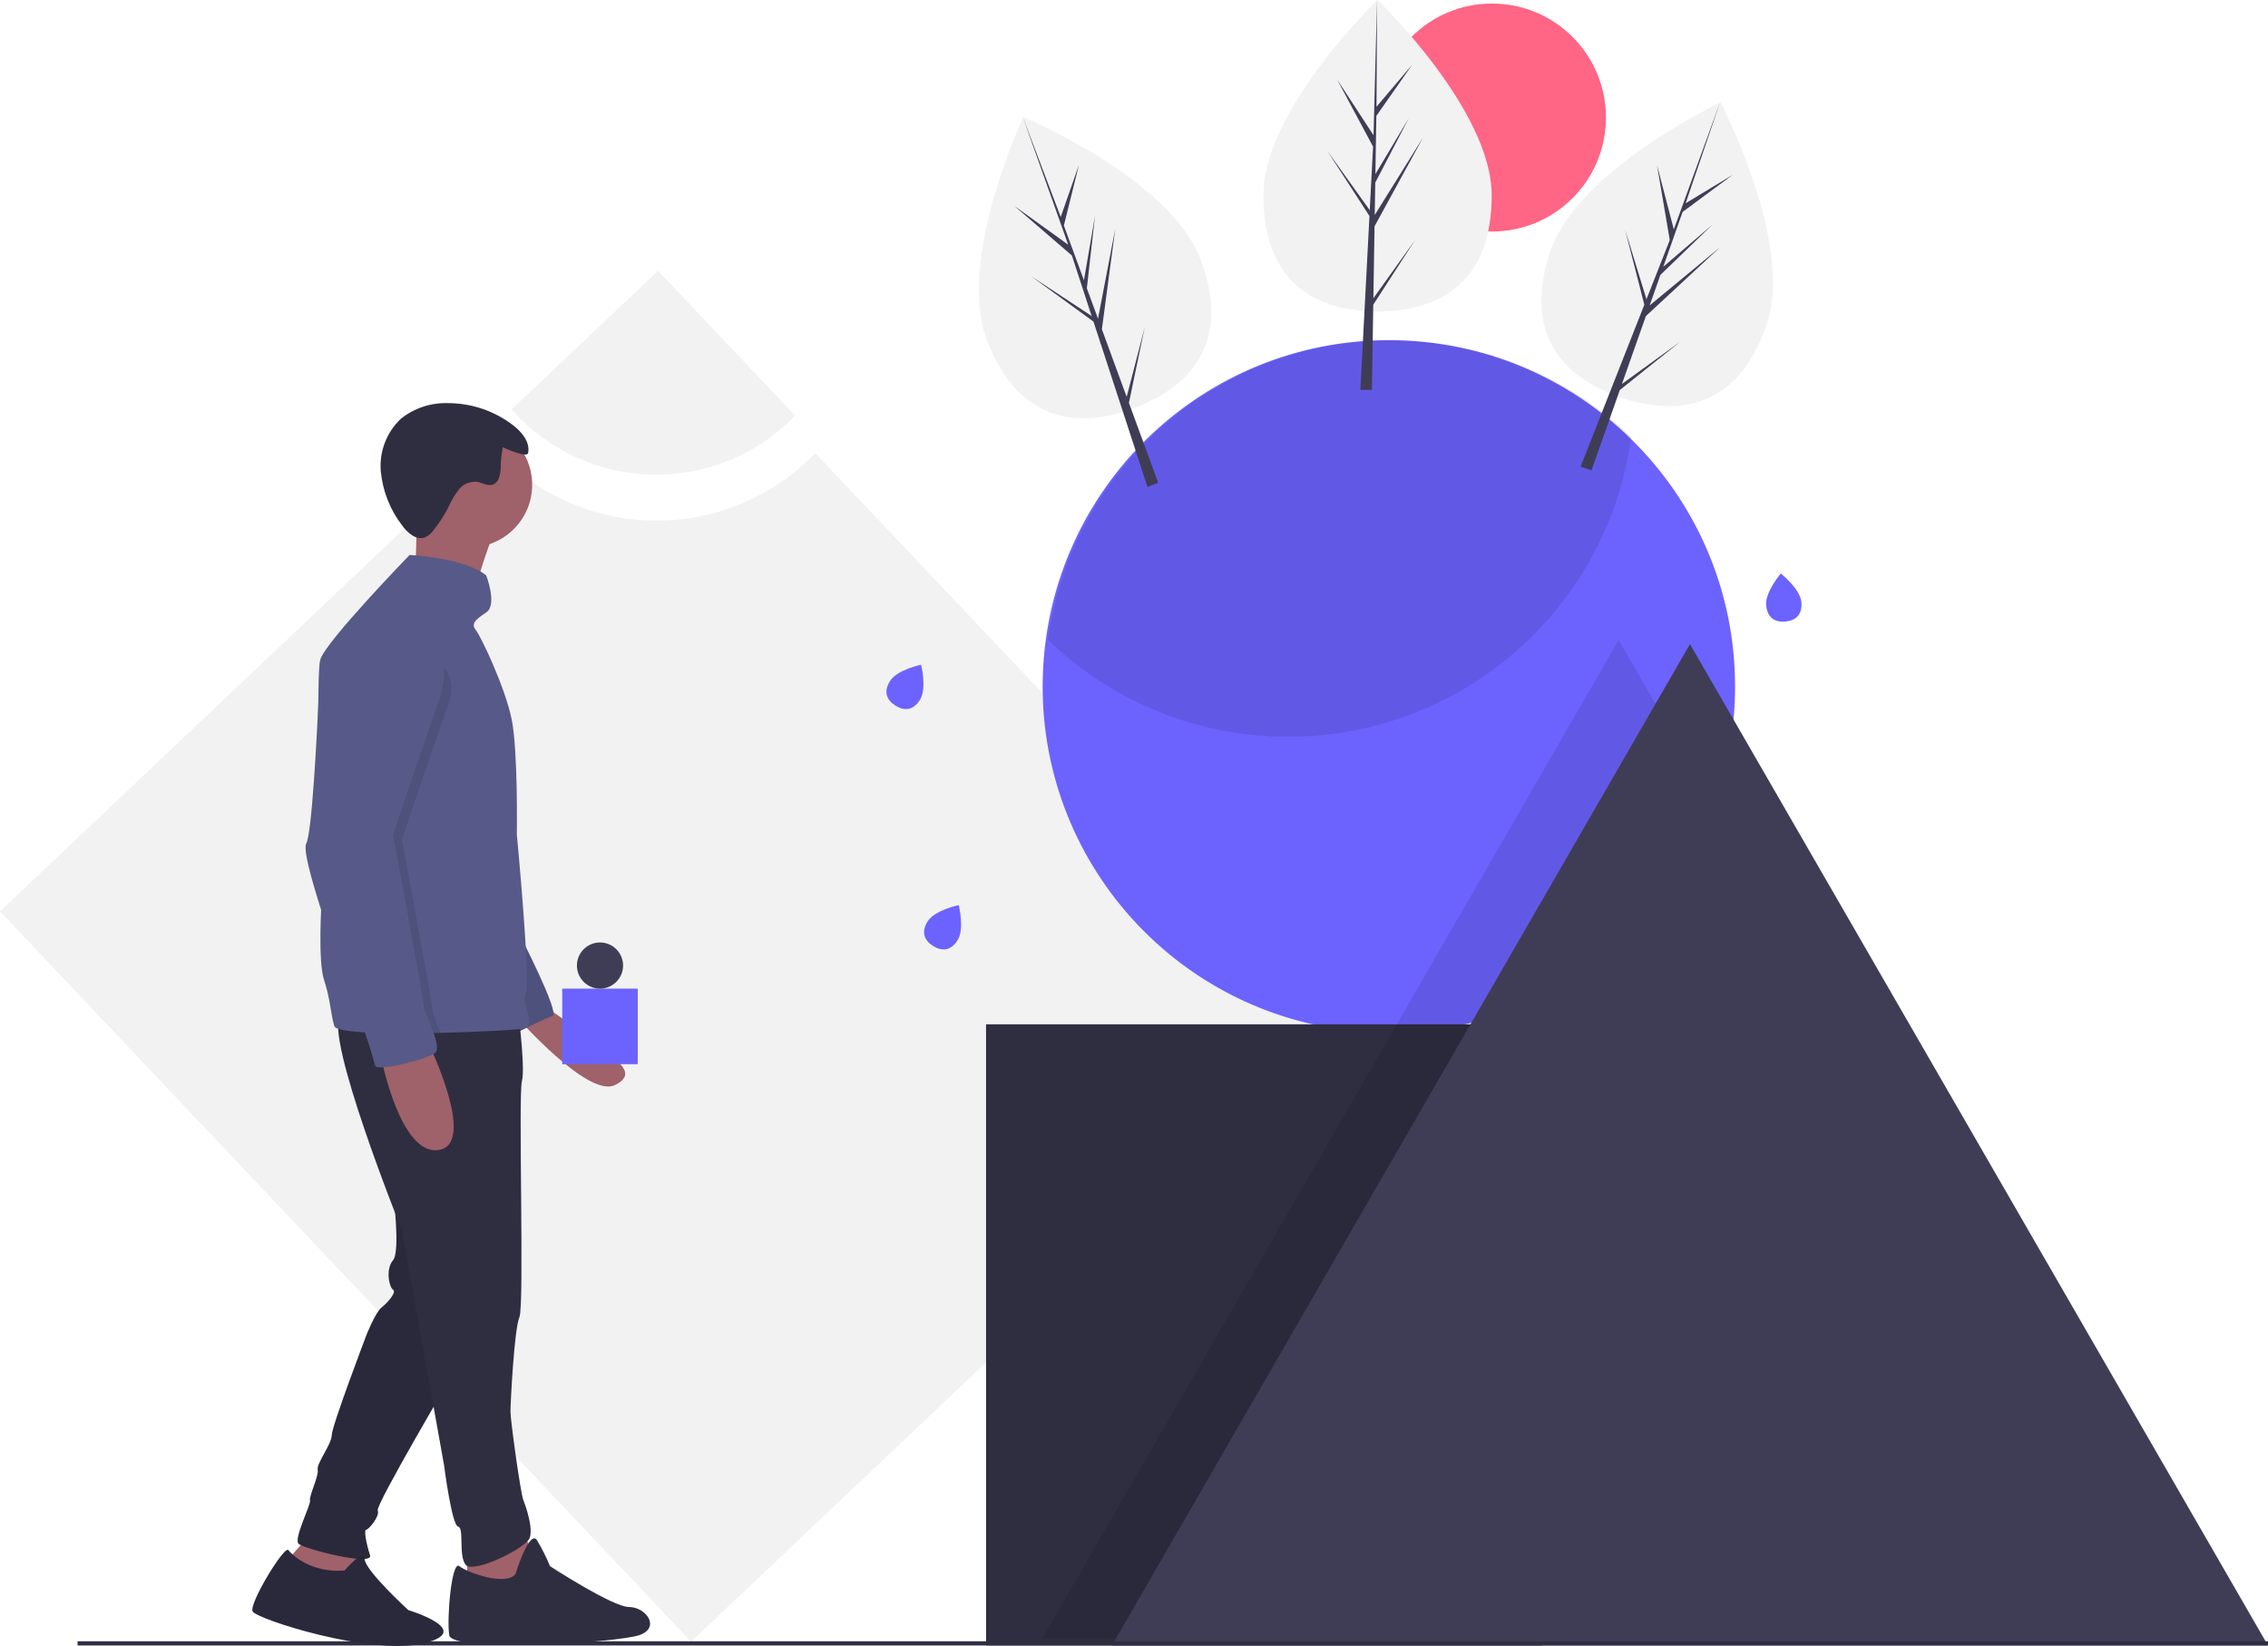
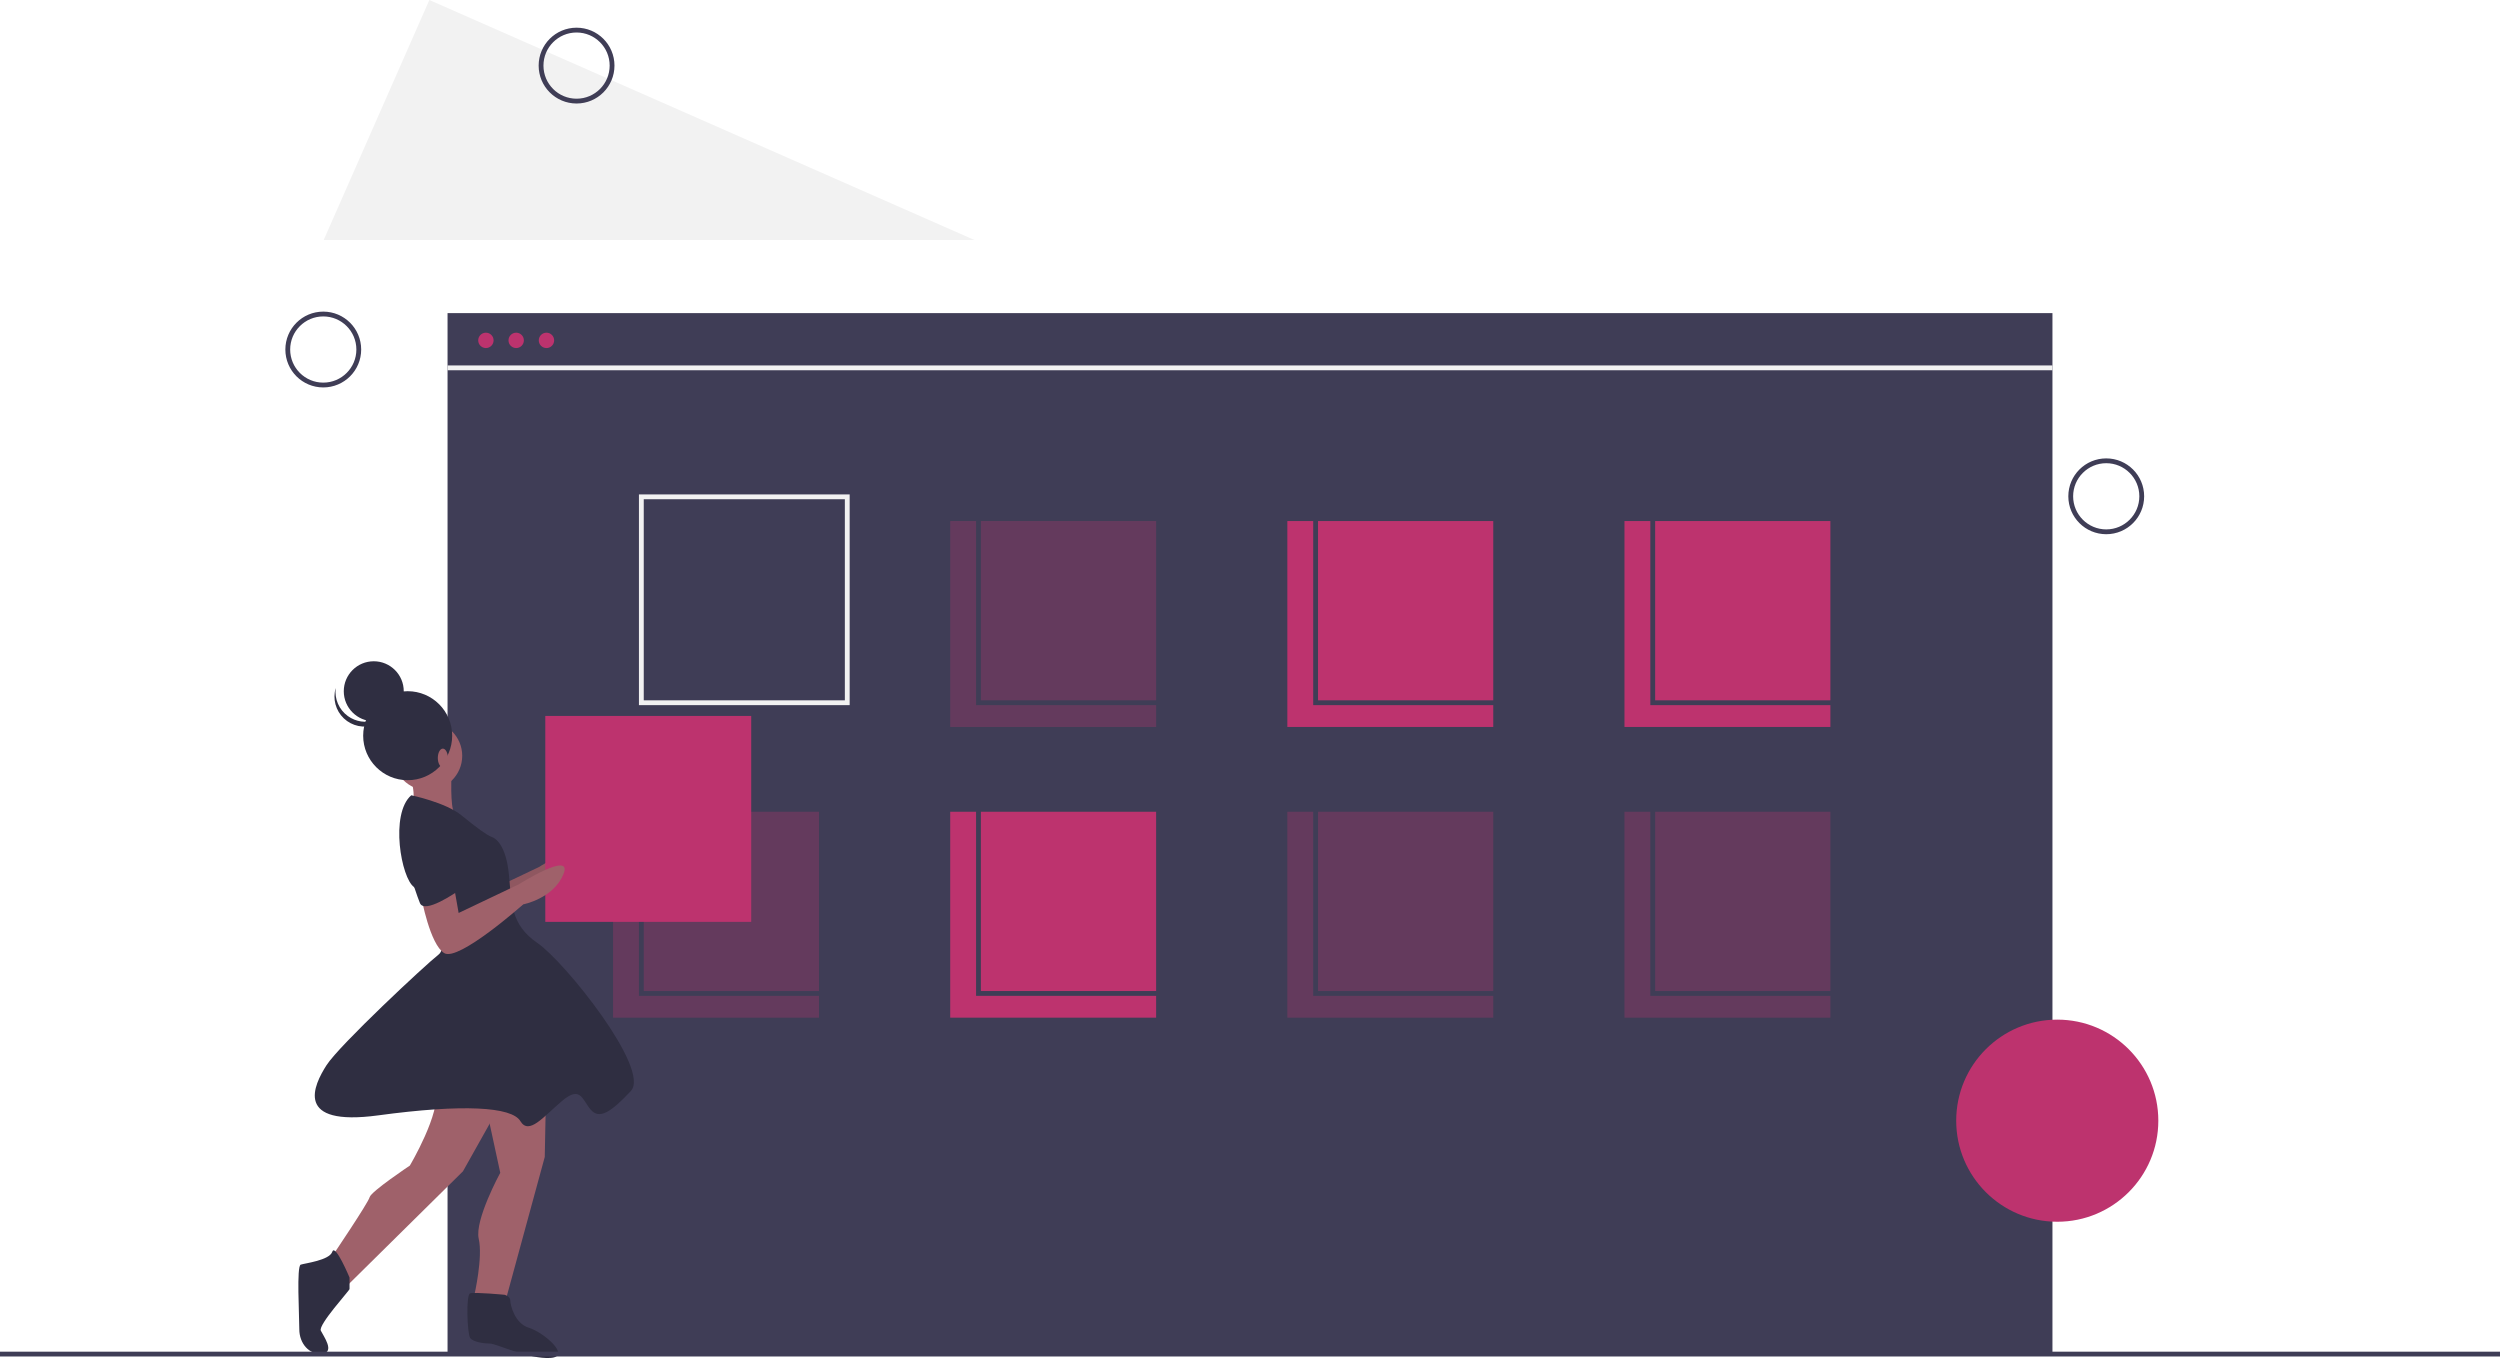
- <svg xmlns="http://www.w3.org/2000/svg" width="410.422" height="297.796" viewBox="0 0 410.422 297.796">
-   <g id="undraw_forming_ideas_0pav" transform="translate(0)">
-     <path d="M207.055,271.682a39.86,39.86,0,0,1-58.6-1.279L59.514,354.587,184.577,486.712,303.786,373.874Z" transform="translate(-59.514 -189.694)" fill="#f2f2f2" />
-     <path d="M329.546,223.745a34.792,34.792,0,0,0,25.132-10.689l-24.8-26.2-26.5,25.08A34.809,34.809,0,0,0,329.546,223.745Z" transform="translate(-210.79 -137.868)" fill="#f2f2f2" />
-     <path d="M681.768,282.582a62.584,62.584,0,0,1-62.647,62.647q-.535,0-1.071-.011c-1.5-.023-2.988-.1-4.465-.228a62.65,62.65,0,1,1,68.183-62.408Z" transform="translate(-367.785 -158.387)" fill="#6c63ff" />
-     <path d="M656.983,259.909a62.3,62.3,0,0,0,7.551-22.431,62.647,62.647,0,0,0-105.557,36.673,62.41,62.41,0,0,0,37.941,17.3c1.477.129,2.961.205,4.465.228q.535.011,1.071.011A62.554,62.554,0,0,0,656.983,259.909Z" transform="translate(-369.342 -158.385)" opacity="0.1" />
-     <rect width="100.615" height="112.385" transform="translate(178.438 185.323)" fill="#2f2e41" />
-     <path d="M678.812,394.564a62.721,62.721,0,0,1-43.895,36.6h13.949V543.55h-92.8l52.08-90.208,11.933-20.67.869-1.507,39.5-68.41Z" transform="translate(-367.536 -246.982)" opacity="0.1" />
-     <path d="M634.573,306.924l52.3,90.587,52.3,90.587h-209.2l52.3-90.587Z" transform="translate(-328.753 -190.392)" fill="#3f3d56" />
-     <rect width="396.384" height="0.759" transform="translate(14.038 296.948)" fill="#2f2e41" />
-     <path d="M150.371,730.8l-.693,5.775-3.927,1.848-4.389-1.386-3,1.386-.924-5.313,5.313-6.006Z" transform="translate(-85.254 -451.036)" fill="#9f616a" />
-     <path d="M196.46,800.094s3.581-4.175,3.639-2.088,7.911,9.248,7.911,9.248,12.243,3.7,2.772,6.006-30.26-4.389-30.953-5.775S185.6,795.474,186.3,796.4,190.455,800.556,196.46,800.094Z" transform="translate(-134.116 -515.945)" fill="#2f2e41" />
-     <path d="M218.637,625.531s1.386,10.857,0,12.474-.693,4.851,0,5.313-.924,2.31-2.079,3.234-2.772,5.082-2.772,5.082-6.237,16.4-6.237,18.018-2.772,5.082-2.541,6.237-1.617,4.851-1.386,5.544-3,6.93-2.079,7.854,13.629,4.158,12.936,2.079-1.155-4.62-.693-4.62,2.541-2.541,2.079-3.465,13.86-25.179,13.86-25.179Z" transform="translate(-147.515 -409.988)" fill="#2f2e41" />
-     <path d="M196.46,800.094s3.581-4.175,3.639-2.088,7.911,9.248,7.911,9.248,12.243,3.7,2.772,6.006-30.26-4.389-30.953-5.775S185.6,795.474,186.3,796.4,190.455,800.556,196.46,800.094Z" transform="translate(-134.116 -515.945)" opacity="0.1" />
-     <path d="M218.637,625.531s1.386,10.857,0,12.474-.693,4.851,0,5.313-.924,2.31-2.079,3.234-2.772,5.082-2.772,5.082-6.237,16.4-6.237,18.018-2.772,5.082-2.541,6.237-1.617,4.851-1.386,5.544-3,6.93-2.079,7.854,13.629,4.158,12.936,2.079-1.155-4.62-.693-4.62,2.541-2.541,2.079-3.465,13.86-25.179,13.86-25.179Z" transform="translate(-147.515 -409.988)" opacity="0.1" />
-     <path d="M232.774,729.282l2.541,6.468-1.155,9.009-7.392-.462-4.158-3.7v-7.854Z" transform="translate(-138.09 -452.389)" fill="#9f616a" />
-     <path d="M285.422,797.323s2.541-8.316,3.927-6.006a36.558,36.558,0,0,1,2.31,4.62s11.319,7.392,14.322,7.392,5.775,3.7,1.848,5.082-33.956,3.234-34.418,0,.462-13.629,1.848-12.474S283.8,799.633,285.422,797.323Z" transform="translate(-192.124 -512.577)" fill="#2f2e41" />
-     <path d="M311.4,538.279s10.182,6.919,10.643,7.843,6.37,3.765,1.519,6.075-17.706-12.3-17.706-12.3Z" transform="translate(-212.322 -355.863)" fill="#9f616a" />
-     <path d="M301.407,502.991s7.392,14.322,6.006,14.784-6.93,3.234-6.93,3.234l-2.541-14.553Z" transform="translate(-207.416 -333.973)" fill="#575a88" />
-     <path d="M301.407,502.991s7.392,14.322,6.006,14.784-6.93,3.234-6.93,3.234l-2.541-14.553Z" transform="translate(-207.416 -333.973)" opacity="0.1" />
-     <path d="M252.994,534.445s1.617,12.012.924,14.553.462,40.655-.462,42.734-1.617,15.477-1.617,17.094,1.848,14.784,2.31,15.939,1.848,5.082,1.155,6.93-10.164,6.468-11.55,4.851-.231-6.7-1.386-6.93-2.541-11.088-2.541-11.088l-7.623-42.5s-14.322-35.573-11.088-39.038S252.994,534.445,252.994,534.445Z" transform="translate(-159.465 -353.416)" fill="#2f2e41" />
-     <circle cx="11.319" cy="11.319" r="11.319" transform="translate(73.664 76.389)" fill="#9f616a" />
-     <path d="M271.232,302s-3.7,9.7-3.234,11.781-10.857-3.7-10.857-3.7.693-11.319,0-14.322S271.232,302,271.232,302Z" transform="translate(-182.092 -205.054)" fill="#9f616a" />
-     <path d="M211.72,382.035c.051,1.938.083,3.093.083,3.093s-.693,10.626.462,14.091,1.155,6.006,1.848,8.316c.2.672,2.968,1.033,6.851,1.192,3.562.146,8.064.125,12.386.025,7.156-.166,13.827-.55,14.95-.755,2.541-.462-.462-4.389.462-6.468s-1.617-28.643-1.617-28.643.231-15.015-.924-20.79-5.544-15.015-6.468-16.17-.231-1.848,1.848-3.234,0-6.7,0-6.7c-3.927-3.234-13.86-3.7-13.86-3.7s-15.246,15.708-16.17,18.942c-.559,1.954-.358,17.565-.113,29.618C211.554,375.392,211.653,379.425,211.72,382.035Z" transform="translate(-153.616 -221.885)" fill="#575a88" />
-     <path d="M249.908,555.314s8.778,18.018,1.848,19.173-10.395-16.4-10.395-16.4Z" transform="translate(-172.318 -366.43)" fill="#9f616a" />
-     <path d="M267.629,258.968c.4-1.941-1.083-3.756-2.646-4.976a19.336,19.336,0,0,0-11.9-4.057,12.96,12.96,0,0,0-8.445,2.8,11.706,11.706,0,0,0-3.665,9.55,18.989,18.989,0,0,0,3.826,9.735c.993,1.375,2.587,2.8,4.174,2.2a3.879,3.879,0,0,0,1.544-1.3,23.945,23.945,0,0,0,2.646-4.067,16.2,16.2,0,0,1,1.864-3.211,3.788,3.788,0,0,1,3.243-1.485c1.015.14,2.011.855,2.98.519,1.077-.374,1.338-1.751,1.424-2.888a19.6,19.6,0,0,1,.373-3.869C263.431,258.118,267.443,259.9,267.629,258.968Z" transform="translate(-172.063 -176.998)" fill="#2f2e41" />
-     <path d="M210.6,410.978c2.587,9.33,8.521,25.054,8.861,25.731.086.173.219.513.383.961,3.562.146,8.064.125,12.386.025a25.969,25.969,0,0,1-1.451-3.989c0-1.155-5.544-30.953-5.544-30.953s4.389-13.167,8.316-24.255-11.665-8.893-11.665-8.893c-8.316-2.079-9.817,1.5-9.817,1.5s-.732,19.473-1.73,28.694a18.962,18.962,0,0,1-.811,4.569C209.155,405.046,209.654,407.592,210.6,410.978Z" transform="translate(-152.493 -250.828)" opacity="0.1" />
-     <path d="M222.591,350.434s10.626,4.389,6.7,15.477-8.316,24.255-8.316,24.255,5.544,29.8,5.544,30.953,3.465,7.392,2.079,8.547-10.626,3.465-10.857,2.31a78.118,78.118,0,0,0-2.541-7.854c-.462-.924-11.319-29.8-9.933-32.339,1.02-1.87,1.915-19,2.316-27.919a14.664,14.664,0,0,1,7.645-12.346A10.181,10.181,0,0,1,222.591,350.434Z" transform="translate(-149.852 -239.165)" fill="#575a88" />
-     <rect width="13.668" height="13.668" transform="translate(101.743 178.868)" fill="#6c63ff" />
-     <circle cx="4.176" cy="4.176" r="4.176" transform="translate(104.401 170.515)" fill="#3f3d56" />
-     <circle cx="20.622" cy="20.622" r="20.622" transform="translate(249.374 0.645)" fill="#ff6584" />
-     <path d="M702.977,93.185c0,15.559-9.25,20.992-20.66,20.992s-20.66-5.433-20.66-20.992,20.66-35.354,20.66-35.354S702.977,77.625,702.977,93.185Z" transform="translate(-433.036 -57.831)" fill="#f2f2f2" />
-     <path d="M641.009,53.966l.212-13.022,8.806-16.11L641.253,38.9l.095-5.855,6.069-11.655L641.374,31.5h0l.171-10.531,6.5-9.279-6.472,7.623L641.678,0l-.672,25.563.056-1.055-6.608-10.113,6.5,12.138-.616,11.761-.018-.312L632.7,27.338,640.3,39.084l-.077,1.471-.014.022.006.121-1.562,29.839h2.087l.251-15.412,7.575-11.717Z" transform="translate(-392.48)" fill="#3f3d56" />
-     <path d="M834.958,146.713c-4.937,14.756-15.432,16.973-26.253,13.353s-17.869-11.707-12.932-26.463,30.81-26.972,30.81-26.972S839.9,131.957,834.958,146.713Z" transform="translate(-515.235 -88.103)" fill="#f2f2f2" />
-     <path d="M760.812,99.695l4.332-12.282,13.462-12.484L765.824,85.486l1.948-5.522,9.453-9.127L768.287,78.5h0l3.5-9.932,9.107-6.738-8.556,5.176L778.57,48.73l-8.747,24.029.387-.983-3.057-11.687,2.314,13.574-4.315,10.958.082-.3-3.847-12.51,3.475,13.548-.539,1.37-.02.017-.032.117-10.949,27.8,1.979.662,5.128-14.537,10.9-8.708Z" transform="translate(-467.301 -30.228)" fill="#3f3d56" />
-     <path d="M566.107,139.171c5.6,14.518-1.081,22.914-11.728,27.018s-21.232,2.361-26.828-12.158,6.563-40.418,6.563-40.418S560.511,124.653,566.107,139.171Z" transform="translate(-348.934 -92.434)" fill="#f2f2f2" />
-     <path d="M503.754,106.456l-4.486-12.227,2.423-18.2-3.127,16.281-2.017-5.5,1.471-13.058-2,11.6h0l-3.628-9.888,2.727-11-3.3,9.441L484.971,55.86l8.566,24.094-.328-1-9.8-7.061,10.432,8.988,3.655,11.2-.129-.285L486.43,84.6l11.31,8.229.457,1.4,0,.025.049.11,9.274,28.4,1.947-.75-5.309-14.471,2.855-13.657Z" transform="translate(-299.868 -34.651)" fill="#3f3d56" />
-     <path d="M506.02,495.477c-1.28,2.042-2.941,1.994-4.439,1.055s-2.264-2.413-.984-4.455,5.62-2.94,5.62-2.94S507.3,493.435,506.02,495.477Z" transform="translate(-332.725 -325.38)" fill="#6c63ff" />
-     <path d="M907.64,336.253c.237,2.4-1.106,3.377-2.865,3.55s-3.267-.523-3.5-2.921,2.646-5.764,2.646-5.764S907.4,333.854,907.64,336.253Z" transform="translate(-581.665 -227.357)" fill="#6c63ff" />
-     <path d="M488.084,380.93c-1.28,2.042-2.941,1.994-4.439,1.055s-2.265-2.413-.984-4.455,5.62-2.94,5.62-2.94S489.364,378.888,488.084,380.93Z" transform="translate(-321.599 -254.324)" fill="#6c63ff" />
-   </g>
+ <svg xmlns="http://www.w3.org/2000/svg" id="f0fe1592-aa5e-490a-ae8c-c1f7049c595f" data-name="Layer 1" width="1039" height="564.4" viewBox="0 0 1039 564.4">
+   <rect x="186" y="130.132" width="667" height="432.625" fill="#3f3d56" />
+   <circle cx="875.352" cy="206.263" r="14.756" fill="none" stroke="#3f3d56" stroke-miterlimit="10" stroke-width="2" />
+   <circle cx="134.352" cy="145.263" r="14.756" fill="none" stroke="#3f3d56" stroke-miterlimit="10" stroke-width="2" />
+   <rect x="394.909" y="216.548" width="85.577" height="85.577" fill="#bd336e" opacity="0.3" />
+   <rect x="535.021" y="216.548" width="85.577" height="85.577" fill="#bd336e" />
+   <rect x="675.133" y="216.548" width="85.577" height="85.577" fill="#bd336e" />
+   <rect x="254.797" y="337.363" width="85.577" height="85.577" fill="#bd336e" opacity="0.3" />
+   <rect x="394.909" y="337.363" width="85.577" height="85.577" fill="#bd336e" />
+   <rect x="535.021" y="337.363" width="85.577" height="85.577" fill="#bd336e" opacity="0.3" />
+   <rect x="675.133" y="337.363" width="85.577" height="85.577" fill="#bd336e" opacity="0.3" />
+   <rect x="266.543" y="206.48" width="85.577" height="85.577" fill="none" stroke="#f2f2f2" stroke-miterlimit="10" stroke-width="2" />
+   <rect x="406.655" y="206.48" width="85.577" height="85.577" fill="none" stroke="#3f3d56" stroke-miterlimit="10" stroke-width="2" />
+   <rect x="546.767" y="206.48" width="85.577" height="85.577" fill="none" stroke="#3f3d56" stroke-miterlimit="10" stroke-width="2" />
+   <rect x="686.879" y="206.48" width="85.577" height="85.577" fill="none" stroke="#3f3d56" stroke-miterlimit="10" stroke-width="2" />
+   <rect x="266.543" y="327.295" width="85.577" height="85.577" fill="none" stroke="#3f3d56" stroke-miterlimit="10" stroke-width="2" />
+   <rect x="406.655" y="327.295" width="85.577" height="85.577" fill="none" stroke="#3f3d56" stroke-miterlimit="10" stroke-width="2" />
+   <rect x="546.767" y="327.295" width="85.577" height="85.577" fill="none" stroke="#3f3d56" stroke-miterlimit="10" stroke-width="2" />
+   <rect x="686.879" y="327.295" width="85.577" height="85.577" fill="none" stroke="#3f3d56" stroke-miterlimit="10" stroke-width="2" />
+   <circle cx="201.941" cy="141.458" r="4.195" fill="#bd336e" />
+   <circle cx="214.526" cy="141.458" r="4.195" fill="#bd336e" />
+   <circle cx="227.111" cy="141.458" r="4.195" fill="#bd336e" />
+   <circle cx="201.941" cy="141.458" r="4.195" fill="none" stroke="#3f3d56" stroke-miterlimit="10" stroke-width="2" />
+   <circle cx="214.526" cy="141.458" r="4.195" fill="none" stroke="#3f3d56" stroke-miterlimit="10" stroke-width="2" />
+   <circle cx="227.111" cy="141.458" r="4.195" fill="none" stroke="#3f3d56" stroke-miterlimit="10" stroke-width="2" />
+   <polygon points="178.441 0 134.517 99.757 405 99.757 178.441 0" fill="#f2f2f2" />
+   <circle cx="239.619" cy="27.263" r="14.756" fill="none" stroke="#3f3d56" stroke-miterlimit="10" stroke-width="2" />
+   <circle cx="855" cy="465.757" r="42" fill="#bd336e" />
+   <path d="M277.669,529.931l1.79,10.141,25.055-11.931s22.669-14.317,18.493-4.176-16.703,12.528-16.703,12.528-26.845,23.862-32.81,20.283-9.545-23.265-9.545-23.265Z" transform="translate(-80.5 -167.8)" fill="#9f616a" />
+   <path d="M277.669,529.931l1.79,10.141,25.055-11.931s22.669-14.317,18.493-4.176-16.703,12.528-16.703,12.528-26.845,23.862-32.81,20.283-9.545-23.265-9.545-23.265Z" transform="translate(-80.5 -167.8)" opacity="0.1" />
+   <path d="M307.496,618.221l-.597,30.424-16.107,59.059-13.124-1.79s3.579-15.51,1.79-23.265,8.948-27.441,8.948-27.441l-9.545-44.145Z" transform="translate(-80.5 -167.8)" fill="#9f616a" />
+   <path d="M290.196,705.913s2.386.597,2.386,2.386,1.79,9.545,7.755,11.334,17.897,11.931,8.948,12.528-22.669-5.966-25.055-5.966-7.159-.597-8.352-2.386-1.79-17.897,0-18.493S290.196,705.913,290.196,705.913Z" transform="translate(-80.5 -167.8)" fill="#2f2e41" />
+   <path d="M291.986,620.607l-19.09,34.003-47.724,47.127-6.562-11.931S233.524,667.734,234.121,665.348,250.824,652.224,250.824,652.224s13.124-22.072,10.738-31.617,29.231-11.334,29.231-11.334Z" transform="translate(-80.5 -167.8)" fill="#9f616a" />
+   <path d="M225.769,698.755v4.772c0,.597-13.124,14.914-11.931,17.3s5.966,8.948.597,9.545-9.545-4.176-9.545-10.141-1.193-26.248.597-26.845,11.931-1.79,13.124-5.369S225.769,698.755,225.769,698.755Z" transform="translate(-80.5 -167.8)" fill="#2f2e41" />
+   <circle cx="177.781" cy="314.109" r="14.317" fill="#9f616a" />
+   <path d="M268.124,488.769s-.597,14.914,1.193,16.703-17.3.597-17.3.597,1.79-11.334-1.79-16.107S268.124,488.769,268.124,488.769Z" transform="translate(-80.5 -167.8)" fill="#9f616a" />
+   <rect x="307.125" y="465.348" width="85.577" height="85.577" transform="translate(619.3277 848.473) rotate(-180)" fill="#bd336e" />
+   <path d="M251.421,498.314s14.317,2.983,20.879,8.352,10.738,8.352,12.528,8.948,5.965,3.579,7.159,15.51.597,20.879,11.931,28.634,47.127,52.496,38.776,61.445-13.124,11.931-16.703,7.755-4.176-10.141-11.931-3.579-13.721,14.317-17.3,8.352-23.862-7.159-59.059-2.386-26.845-12.528-21.476-20.879,41.162-41.759,46.531-45.934-4.772-24.459-10.141-28.038S242.472,506.069,251.421,498.314Z" transform="translate(-80.5 -167.8)" fill="#2f2e41" />
+   <path d="M269.317,537.09l1.79,10.141L296.162,535.3s22.669-14.317,18.493-4.176-16.703,12.528-16.703,12.528-26.845,23.862-32.81,20.283-9.545-23.265-9.545-23.265Z" transform="translate(-80.5 -167.8)" fill="#9f616a" />
+   <path d="M258.579,508.455s14.914,7.159,14.317,16.107S274.686,535.3,272.3,537.09s-15.51,10.738-17.3,5.965S243.069,513.824,258.579,508.455Z" transform="translate(-80.5 -167.8)" fill="#2f2e41" />
+   <circle cx="155.338" cy="287.287" r="12.464" fill="#2f2e41" />
+   <path d="M225.087,465.408a12.464,12.464,0,0,0,19.247-6.544,12.464,12.464,0,1,1-24.313-5.111A12.46,12.46,0,0,0,225.087,465.408Z" transform="translate(-80.5 -167.8)" fill="#2f2e41" />
+   <circle cx="169.429" cy="305.757" r="18.493" fill="#2f2e41" />
+   <ellipse cx="184.045" cy="315.004" rx="2.088" ry="3.878" fill="#9f616a" />
+   <line x1="186" y1="152.877" x2="853" y2="152.877" fill="none" stroke="#f2f2f2" stroke-miterlimit="10" stroke-width="2" />
+   <line y1="562.757" x2="1039" y2="562.757" fill="none" stroke="#3f3d56" stroke-miterlimit="10" stroke-width="2" />
</svg>
